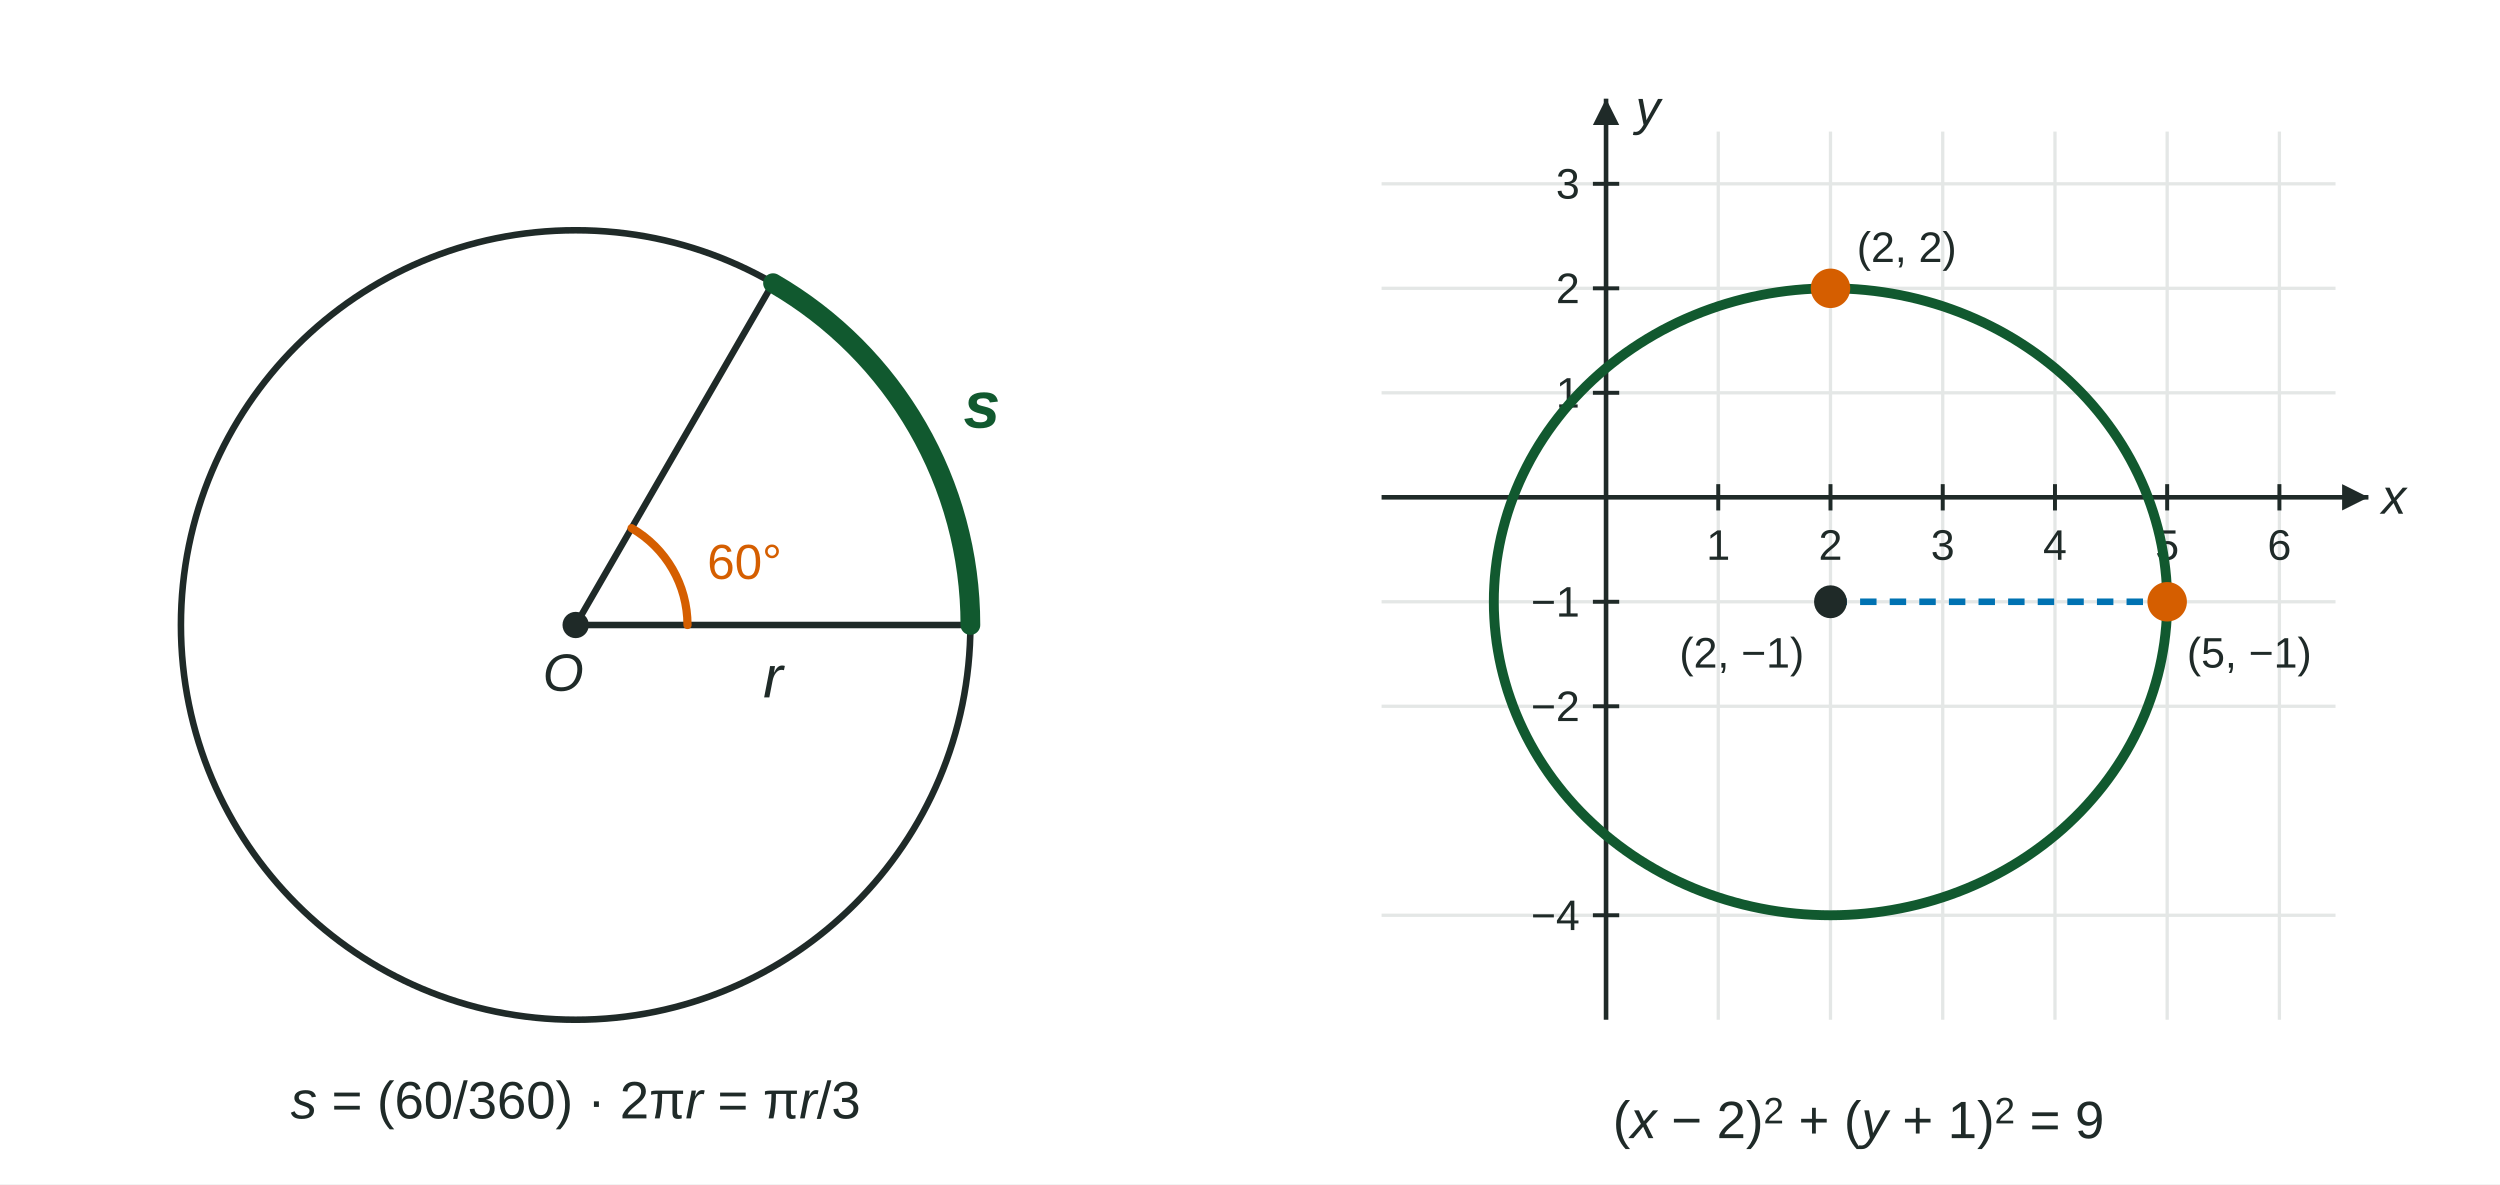
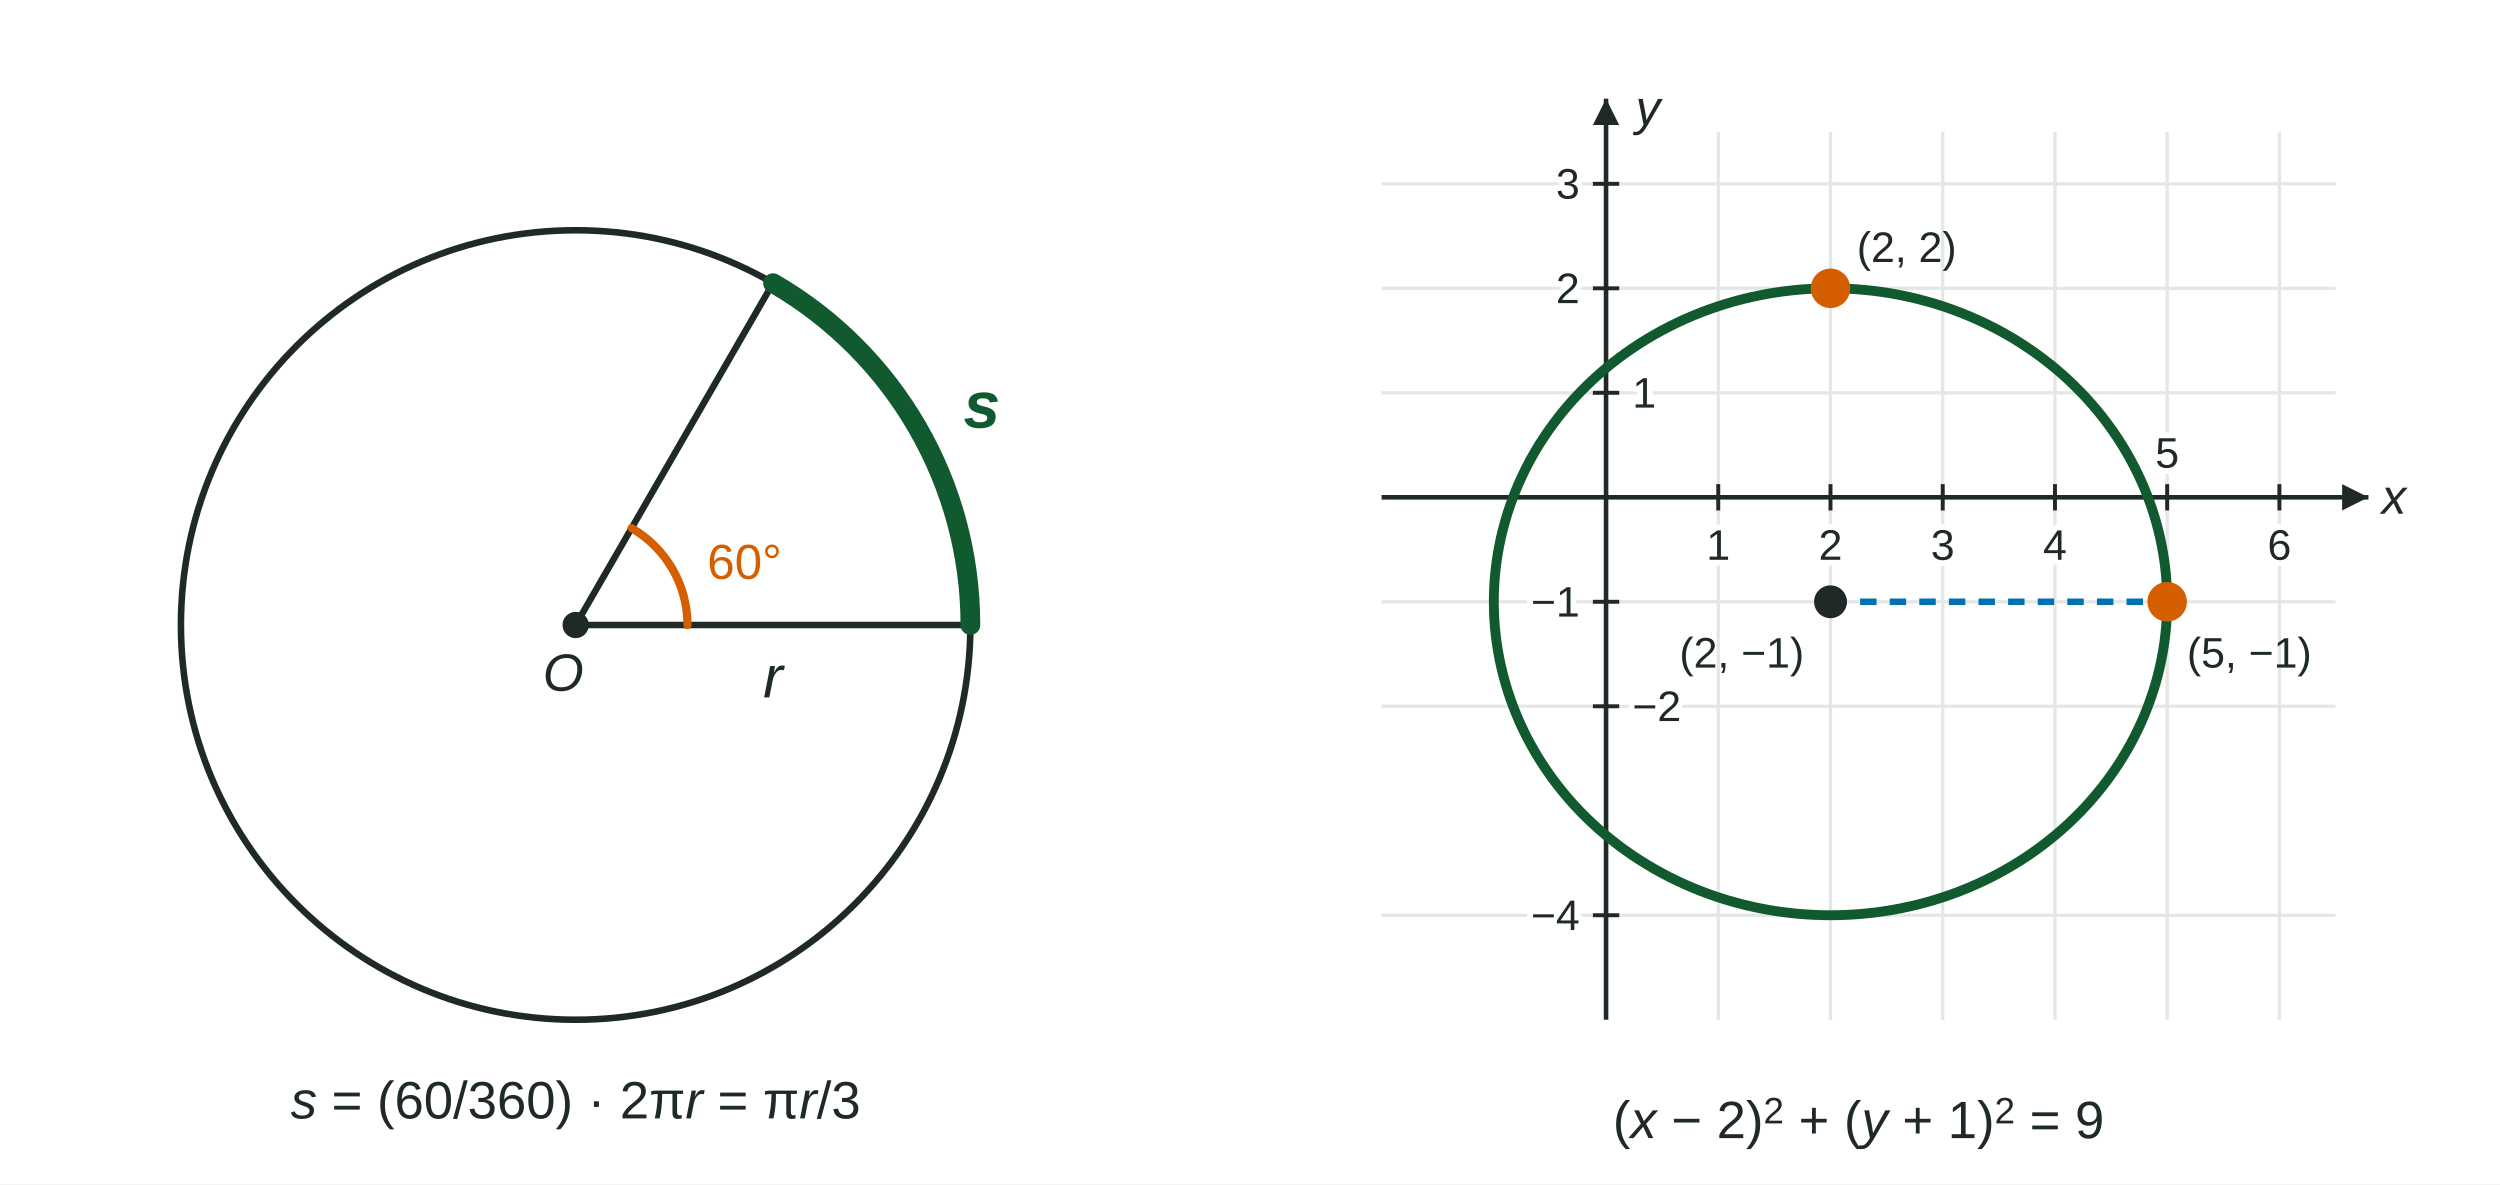
<svg xmlns="http://www.w3.org/2000/svg" viewBox="0 0 760 360" width="760" height="360" role="img" aria-labelledby="alg-circles-arc-t alg-circles-arc-d" font-family="Arial, Helvetica, sans-serif">
  <rect width="760" height="360" fill="#fff" />
  <circle cx="175" cy="190" r="120" fill="none" stroke="#1F2A28" stroke-width="2" />
  <line x1="175" y1="190" x2="295" y2="190" stroke="#1F2A28" stroke-width="2" stroke-linecap="round" />
  <line x1="175" y1="190" x2="235" y2="86.08" stroke="#1F2A28" stroke-width="2" stroke-linecap="round" />
  <path d="M295 190 A120 120 0 0 0 235 86.08" fill="none" stroke="#11592F" stroke-width="6" stroke-linecap="round" />
  <path d="M209 190 A34 34 0 0 0 192 160.56" fill="none" stroke="#D55E00" stroke-width="2.5" stroke-linecap="round" />
  <text x="215" y="176" font-size="15" text-anchor="start" fill="#D55E00">60°</text>
  <circle cx="175" cy="190" r="4" fill="#1F2A28" />
  <text x="165" y="210" font-size="16" text-anchor="start" fill="#1F2A28">
    <tspan font-style="italic">O</tspan>
  </text>
  <text x="235" y="212" font-size="18" text-anchor="middle" fill="#1F2A28">
    <tspan font-style="italic">r</tspan>
  </text>
  <text x="292.92" y="130" font-size="20" text-anchor="start" fill="#11592F" font-weight="bold">
    <tspan font-style="italic">s</tspan>
  </text>
  <text x="175" y="340" font-size="16" text-anchor="middle" fill="#1F2A28">
    <tspan font-style="italic">s</tspan> = (60/360) · 2π<tspan font-style="italic">r</tspan> = π<tspan font-style="italic">r</tspan>/3</text>
  <clipPath id="clip420x40">
    <rect x="414" y="34" width="302" height="282" />
  </clipPath>
  <line x1="522.35" y1="40" x2="522.35" y2="310" stroke="#E4E7E6" stroke-width="1" />
  <line x1="556.47" y1="40" x2="556.47" y2="310" stroke="#E4E7E6" stroke-width="1" />
  <line x1="590.59" y1="40" x2="590.59" y2="310" stroke="#E4E7E6" stroke-width="1" />
  <line x1="624.71" y1="40" x2="624.71" y2="310" stroke="#E4E7E6" stroke-width="1" />
  <line x1="658.82" y1="40" x2="658.82" y2="310" stroke="#E4E7E6" stroke-width="1" />
  <line x1="692.94" y1="40" x2="692.94" y2="310" stroke="#E4E7E6" stroke-width="1" />
  <line x1="420" y1="278.24" x2="710" y2="278.24" stroke="#E4E7E6" stroke-width="1" />
  <line x1="420" y1="214.71" x2="710" y2="214.71" stroke="#E4E7E6" stroke-width="1" />
  <line x1="420" y1="182.94" x2="710" y2="182.94" stroke="#E4E7E6" stroke-width="1" />
  <line x1="420" y1="119.41" x2="710" y2="119.41" stroke="#E4E7E6" stroke-width="1" />
  <line x1="420" y1="87.65" x2="710" y2="87.65" stroke="#E4E7E6" stroke-width="1" />
  <line x1="420" y1="55.88" x2="710" y2="55.88" stroke="#E4E7E6" stroke-width="1" />
  <line x1="420" y1="151.18" x2="720" y2="151.18" stroke="#1F2A28" stroke-width="1.4" />
  <path d="M720 151.18 l-8 -4 v8 z" fill="#1F2A28" />
  <line x1="488.24" y1="310" x2="488.24" y2="30" stroke="#1F2A28" stroke-width="1.4" />
  <path d="M488.24 30 l-4 8 h8 z" fill="#1F2A28" />
  <line x1="522.35" y1="147.18" x2="522.35" y2="155.18" stroke="#1F2A28" stroke-width="1.2" />
-   <text x="522.35" y="170.18" font-size="13" text-anchor="middle" fill="#1F2A28">1</text>
  <line x1="556.47" y1="147.18" x2="556.47" y2="155.18" stroke="#1F2A28" stroke-width="1.2" />
-   <text x="556.47" y="170.18" font-size="13" text-anchor="middle" fill="#1F2A28">2</text>
  <line x1="590.59" y1="147.18" x2="590.59" y2="155.18" stroke="#1F2A28" stroke-width="1.2" />
-   <text x="590.59" y="170.18" font-size="13" text-anchor="middle" fill="#1F2A28">3</text>
  <line x1="624.71" y1="147.18" x2="624.71" y2="155.18" stroke="#1F2A28" stroke-width="1.2" />
-   <text x="624.71" y="170.18" font-size="13" text-anchor="middle" fill="#1F2A28">4</text>
  <line x1="658.82" y1="147.18" x2="658.82" y2="155.18" stroke="#1F2A28" stroke-width="1.2" />
-   <text x="658.82" y="170.18" font-size="13" text-anchor="middle" fill="#1F2A28">5</text>
  <line x1="692.94" y1="147.18" x2="692.94" y2="155.18" stroke="#1F2A28" stroke-width="1.2" />
-   <text x="692.94" y="170.18" font-size="13" text-anchor="middle" fill="#1F2A28">6</text>
  <line x1="484.24" y1="278.24" x2="492.24" y2="278.24" stroke="#1F2A28" stroke-width="1.2" />
-   <text x="480.24" y="282.74" font-size="13" text-anchor="end" fill="#1F2A28">−4</text>
  <line x1="484.24" y1="214.71" x2="492.24" y2="214.71" stroke="#1F2A28" stroke-width="1.2" />
-   <text x="480.24" y="219.21" font-size="13" text-anchor="end" fill="#1F2A28">−2</text>
  <line x1="484.24" y1="182.94" x2="492.24" y2="182.94" stroke="#1F2A28" stroke-width="1.2" />
-   <text x="480.24" y="187.44" font-size="13" text-anchor="end" fill="#1F2A28">−1</text>
  <line x1="484.24" y1="119.41" x2="492.24" y2="119.41" stroke="#1F2A28" stroke-width="1.2" />
-   <text x="480.24" y="123.91" font-size="13" text-anchor="end" fill="#1F2A28">1</text>
  <line x1="484.24" y1="87.65" x2="492.24" y2="87.65" stroke="#1F2A28" stroke-width="1.2" />
-   <text x="480.24" y="92.15" font-size="13" text-anchor="end" fill="#1F2A28">2</text>
  <line x1="484.24" y1="55.88" x2="492.24" y2="55.88" stroke="#1F2A28" stroke-width="1.2" />
-   <text x="480.24" y="60.38" font-size="13" text-anchor="end" fill="#1F2A28">3</text>
  <text x="724" y="156.18" font-size="15" font-style="italic" fill="#1F2A28">x</text>
  <text x="497.24" y="38" font-size="15" font-style="italic" fill="#1F2A28">y</text>
  <path d="M658.82 182.94L658.79 180.45L658.68 177.95L658.51 175.46L658.26 172.98L657.95 170.5L657.56 168.03L657.11 165.58L656.59 163.13L656 160.7L655.34 158.28L654.61 155.88L653.81 153.49L652.95 151.13L652.03 148.79L651.03 146.47L649.97 144.18L648.85 141.92L647.67 139.68L646.42 137.47L645.11 135.29L643.74 133.15L642.31 131.04L640.82 128.97L639.28 126.93L637.67 124.93L636.01 122.97L634.3 121.05L632.53 119.18L630.71 117.35L628.85 115.56L626.93 113.82L624.96 112.12L622.94 110.48L620.88 108.88L618.78 107.34L616.63 105.85L614.44 104.41L612.22 103.02L609.95 101.69L607.65 100.41L605.31 99.2L602.94 98.03L600.53 96.93L598.1 95.89L595.64 94.9L593.15 93.98L590.64 93.11L588.1 92.31L585.54 91.57L582.96 90.89L580.36 90.28L577.75 89.73L575.12 89.24L572.48 88.82L569.83 88.46L567.17 88.17L564.5 87.94L561.83 87.78L559.15 87.68L556.47 87.65L553.79 87.68L551.11 87.78L548.44 87.94L545.77 88.17L543.11 88.46L540.46 88.82L537.82 89.24L535.19 89.73L532.58 90.28L529.98 90.89L527.4 91.57L524.84 92.31L522.3 93.11L519.79 93.98L517.3 94.9L514.84 95.89L512.41 96.93L510 98.03L507.63 99.2L505.29 100.41L502.99 101.69L500.73 103.02L498.5 104.41L496.31 105.85L494.16 107.34L492.06 108.88L490 110.48L487.98 112.12L486.02 113.82L484.1 115.56L482.23 117.35L480.41 119.18L478.64 121.05L476.93 122.97L475.27 124.93L473.67 126.93L472.12 128.97L470.63 131.04L469.2 133.15L467.83 135.29L466.52 137.47L465.27 139.68L464.09 141.92L462.97 144.18L461.91 146.47L460.92 148.79L459.99 151.13L459.13 153.49L458.33 155.88L457.61 158.28L456.95 160.7L456.35 163.13L455.83 165.58L455.38 168.03L454.99 170.5L454.68 172.98L454.43 175.46L454.26 177.95L454.15 180.45L454.12 182.94L454.15 185.44L454.26 187.93L454.43 190.42L454.68 192.9L454.99 195.38L455.38 197.85L455.83 200.31L456.35 202.75L456.95 205.19L457.61 207.61L458.33 210.01L459.13 212.39L459.99 214.75L460.92 217.09L461.91 219.41L462.97 221.7L464.09 223.97L465.27 226.2L466.52 228.41L467.83 230.59L469.2 232.73L470.63 234.84L472.12 236.92L473.67 238.95L475.27 240.95L476.93 242.91L478.64 244.83L480.41 246.71L482.23 248.54L484.1 250.32L486.02 252.07L487.98 253.76L490 255.4L492.06 257L494.16 258.54L496.31 260.04L498.5 261.48L500.73 262.86L502.99 264.19L505.29 265.47L507.63 266.69L510 267.85L512.41 268.95L514.84 270L517.3 270.98L519.79 271.91L522.3 272.77L524.84 273.57L527.4 274.31L529.98 274.99L532.58 275.6L535.19 276.15L537.82 276.64L540.46 277.06L543.11 277.42L545.77 277.71L548.44 277.94L551.11 278.1L553.79 278.2L556.47 278.24L559.15 278.2L561.83 278.1L564.5 277.94L567.17 277.71L569.83 277.42L572.48 277.06L575.12 276.64L577.75 276.15L580.36 275.6L582.96 274.99L585.54 274.31L588.1 273.57L590.64 272.77L593.15 271.91L595.64 270.98L598.1 270L600.53 268.95L602.94 267.85L605.31 266.69L607.65 265.47L609.95 264.19L612.22 262.86L614.44 261.48L616.63 260.04L618.78 258.54L620.88 257L622.94 255.4L624.96 253.76L626.93 252.07L628.85 250.32L630.71 248.54L632.53 246.71L634.3 244.83L636.01 242.91L637.67 240.95L639.28 238.95L640.82 236.92L642.31 234.84L643.74 232.73L645.11 230.59L646.42 228.41L647.67 226.2L648.85 223.97L649.97 221.7L651.03 219.41L652.03 217.09L652.95 214.75L653.81 212.39L654.61 210.01L655.34 207.61L656 205.19L656.59 202.75L657.11 200.31L657.56 197.85L657.95 195.38L658.26 192.9L658.51 190.42L658.68 187.93L658.79 185.44L658.82 182.94" fill="none" stroke="#11592F" stroke-width="3" stroke-linejoin="round" stroke-linecap="round" />
  <line x1="556.47" y1="182.94" x2="658.82" y2="182.94" stroke="#0072B2" stroke-width="2" stroke-dasharray="5 4" />
  <circle cx="556.47" cy="182.94" r="4" fill="#1F2A28" stroke="#1F2A28" stroke-width="2" />
  <circle cx="658.82" cy="182.94" r="5" fill="#D55E00" stroke="#D55E00" stroke-width="2" />
  <circle cx="556.47" cy="87.65" r="5" fill="#D55E00" stroke="#D55E00" stroke-width="2" />
  <text x="548.47" y="202.94" font-size="13" text-anchor="end" fill="#1F2A28">(2, −1)</text>
  <text x="664.82" y="202.94" font-size="13" text-anchor="start" fill="#1F2A28">(5, −1)</text>
  <text x="564.47" y="79.65" font-size="13" text-anchor="start" fill="#1F2A28">(2, 2)</text>
+   <text x="522.35" y="170.18" font-size="13" text-anchor="middle" fill="#1F2A28" paint-order="stroke" stroke="#FFFFFF" stroke-width="3.5" stroke-linejoin="round">1</text>
+   <text x="556.47" y="170.18" font-size="13" text-anchor="middle" fill="#1F2A28" paint-order="stroke" stroke="#FFFFFF" stroke-width="3.5" stroke-linejoin="round">2</text>
+   <text x="590.59" y="170.18" font-size="13" text-anchor="middle" fill="#1F2A28" paint-order="stroke" stroke="#FFFFFF" stroke-width="3.5" stroke-linejoin="round">3</text>
+   <text x="624.71" y="170.18" font-size="13" text-anchor="middle" fill="#1F2A28" paint-order="stroke" stroke="#FFFFFF" stroke-width="3.5" stroke-linejoin="round">4</text>
+   <text x="658.82" y="142.18" font-size="13" text-anchor="middle" fill="#1F2A28" paint-order="stroke" stroke="#FFFFFF" stroke-width="3.5" stroke-linejoin="round">5</text>
+   <text x="692.94" y="170.18" font-size="13" text-anchor="middle" fill="#1F2A28" paint-order="stroke" stroke="#FFFFFF" stroke-width="3.5" stroke-linejoin="round">6</text>
+   <text x="480.24" y="282.74" font-size="13" text-anchor="end" fill="#1F2A28" paint-order="stroke" stroke="#FFFFFF" stroke-width="3.5" stroke-linejoin="round">−4</text>
+   <text x="496.24" y="219.21" font-size="13" text-anchor="start" fill="#1F2A28" paint-order="stroke" stroke="#FFFFFF" stroke-width="3.5" stroke-linejoin="round">−2</text>
+   <text x="480.24" y="187.44" font-size="13" text-anchor="end" fill="#1F2A28" paint-order="stroke" stroke="#FFFFFF" stroke-width="3.5" stroke-linejoin="round">−1</text>
+   <text x="496.24" y="123.91" font-size="13" text-anchor="start" fill="#1F2A28" paint-order="stroke" stroke="#FFFFFF" stroke-width="3.5" stroke-linejoin="round">1</text>
+   <text x="480.24" y="92.15" font-size="13" text-anchor="end" fill="#1F2A28" paint-order="stroke" stroke="#FFFFFF" stroke-width="3.5" stroke-linejoin="round">2</text>
+   <text x="480.24" y="60.38" font-size="13" text-anchor="end" fill="#1F2A28" paint-order="stroke" stroke="#FFFFFF" stroke-width="3.5" stroke-linejoin="round">3</text>
  <text x="565" y="346" font-size="16" text-anchor="middle" fill="#1F2A28">(<tspan font-style="italic">x</tspan> − 2)<tspan baseline-shift="super" font-size="70%">2</tspan> + (<tspan font-style="italic">y</tspan> + 1)<tspan baseline-shift="super" font-size="70%">2</tspan> = 9</text>
</svg>
